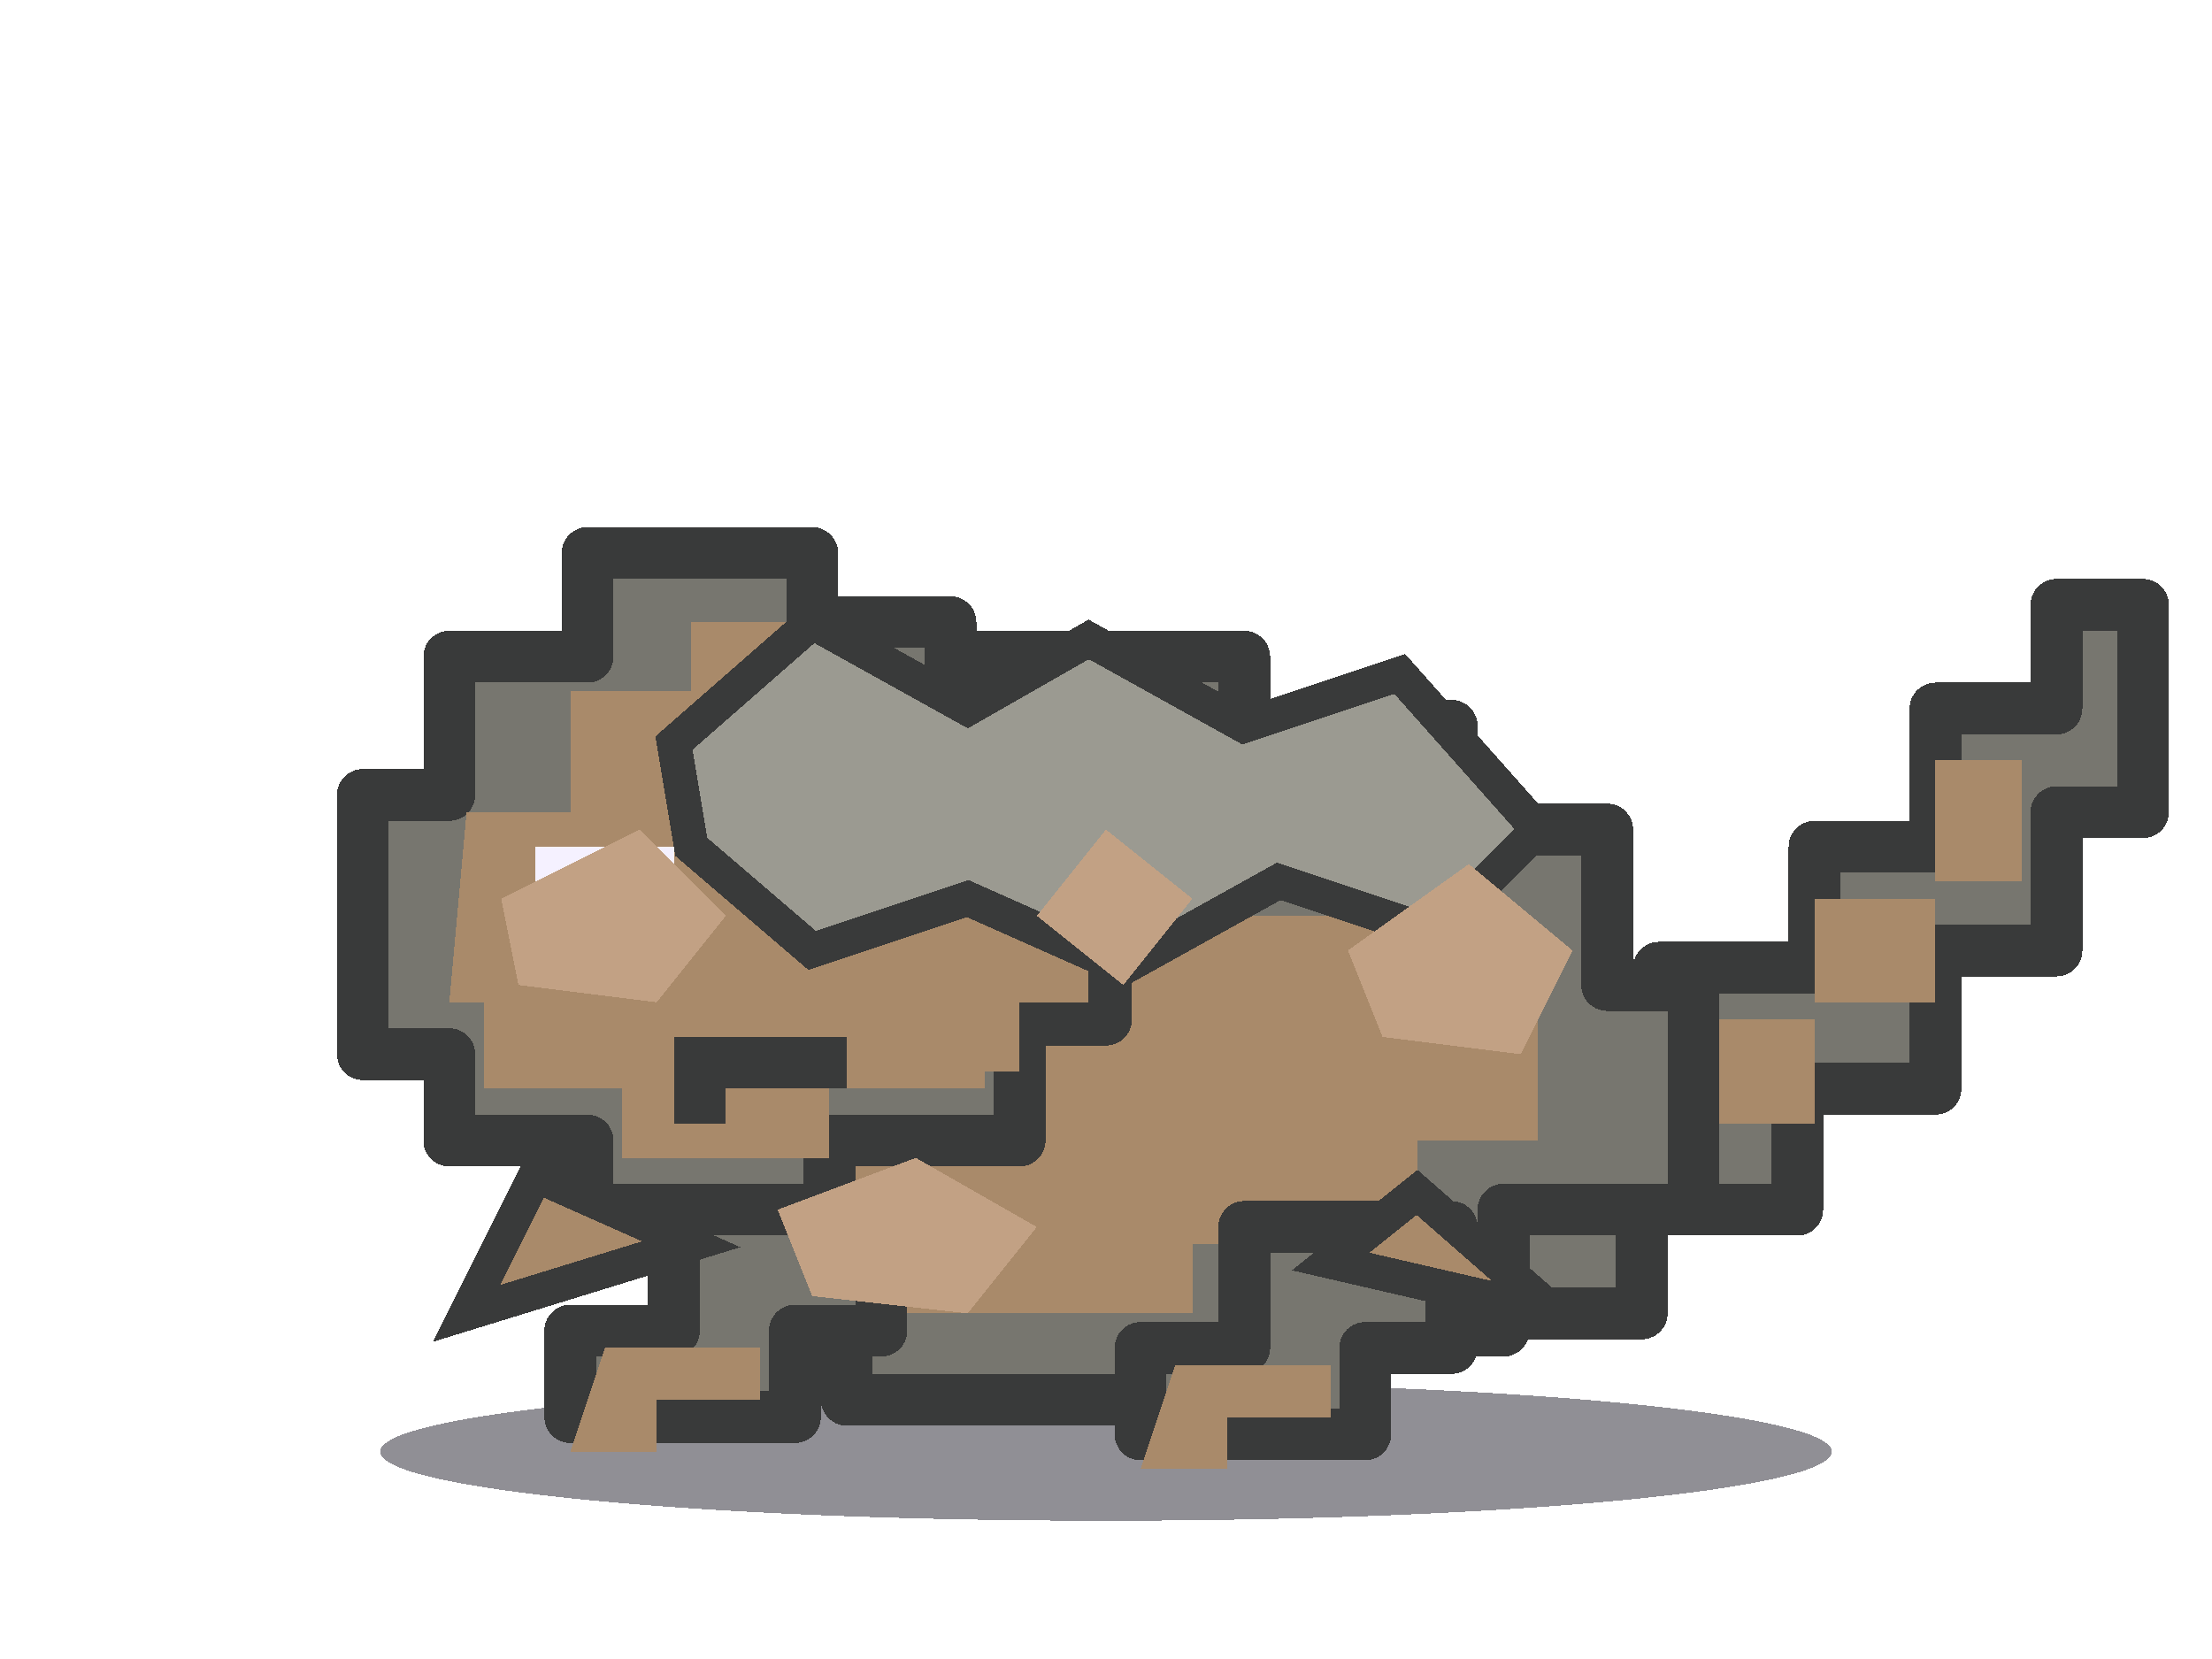
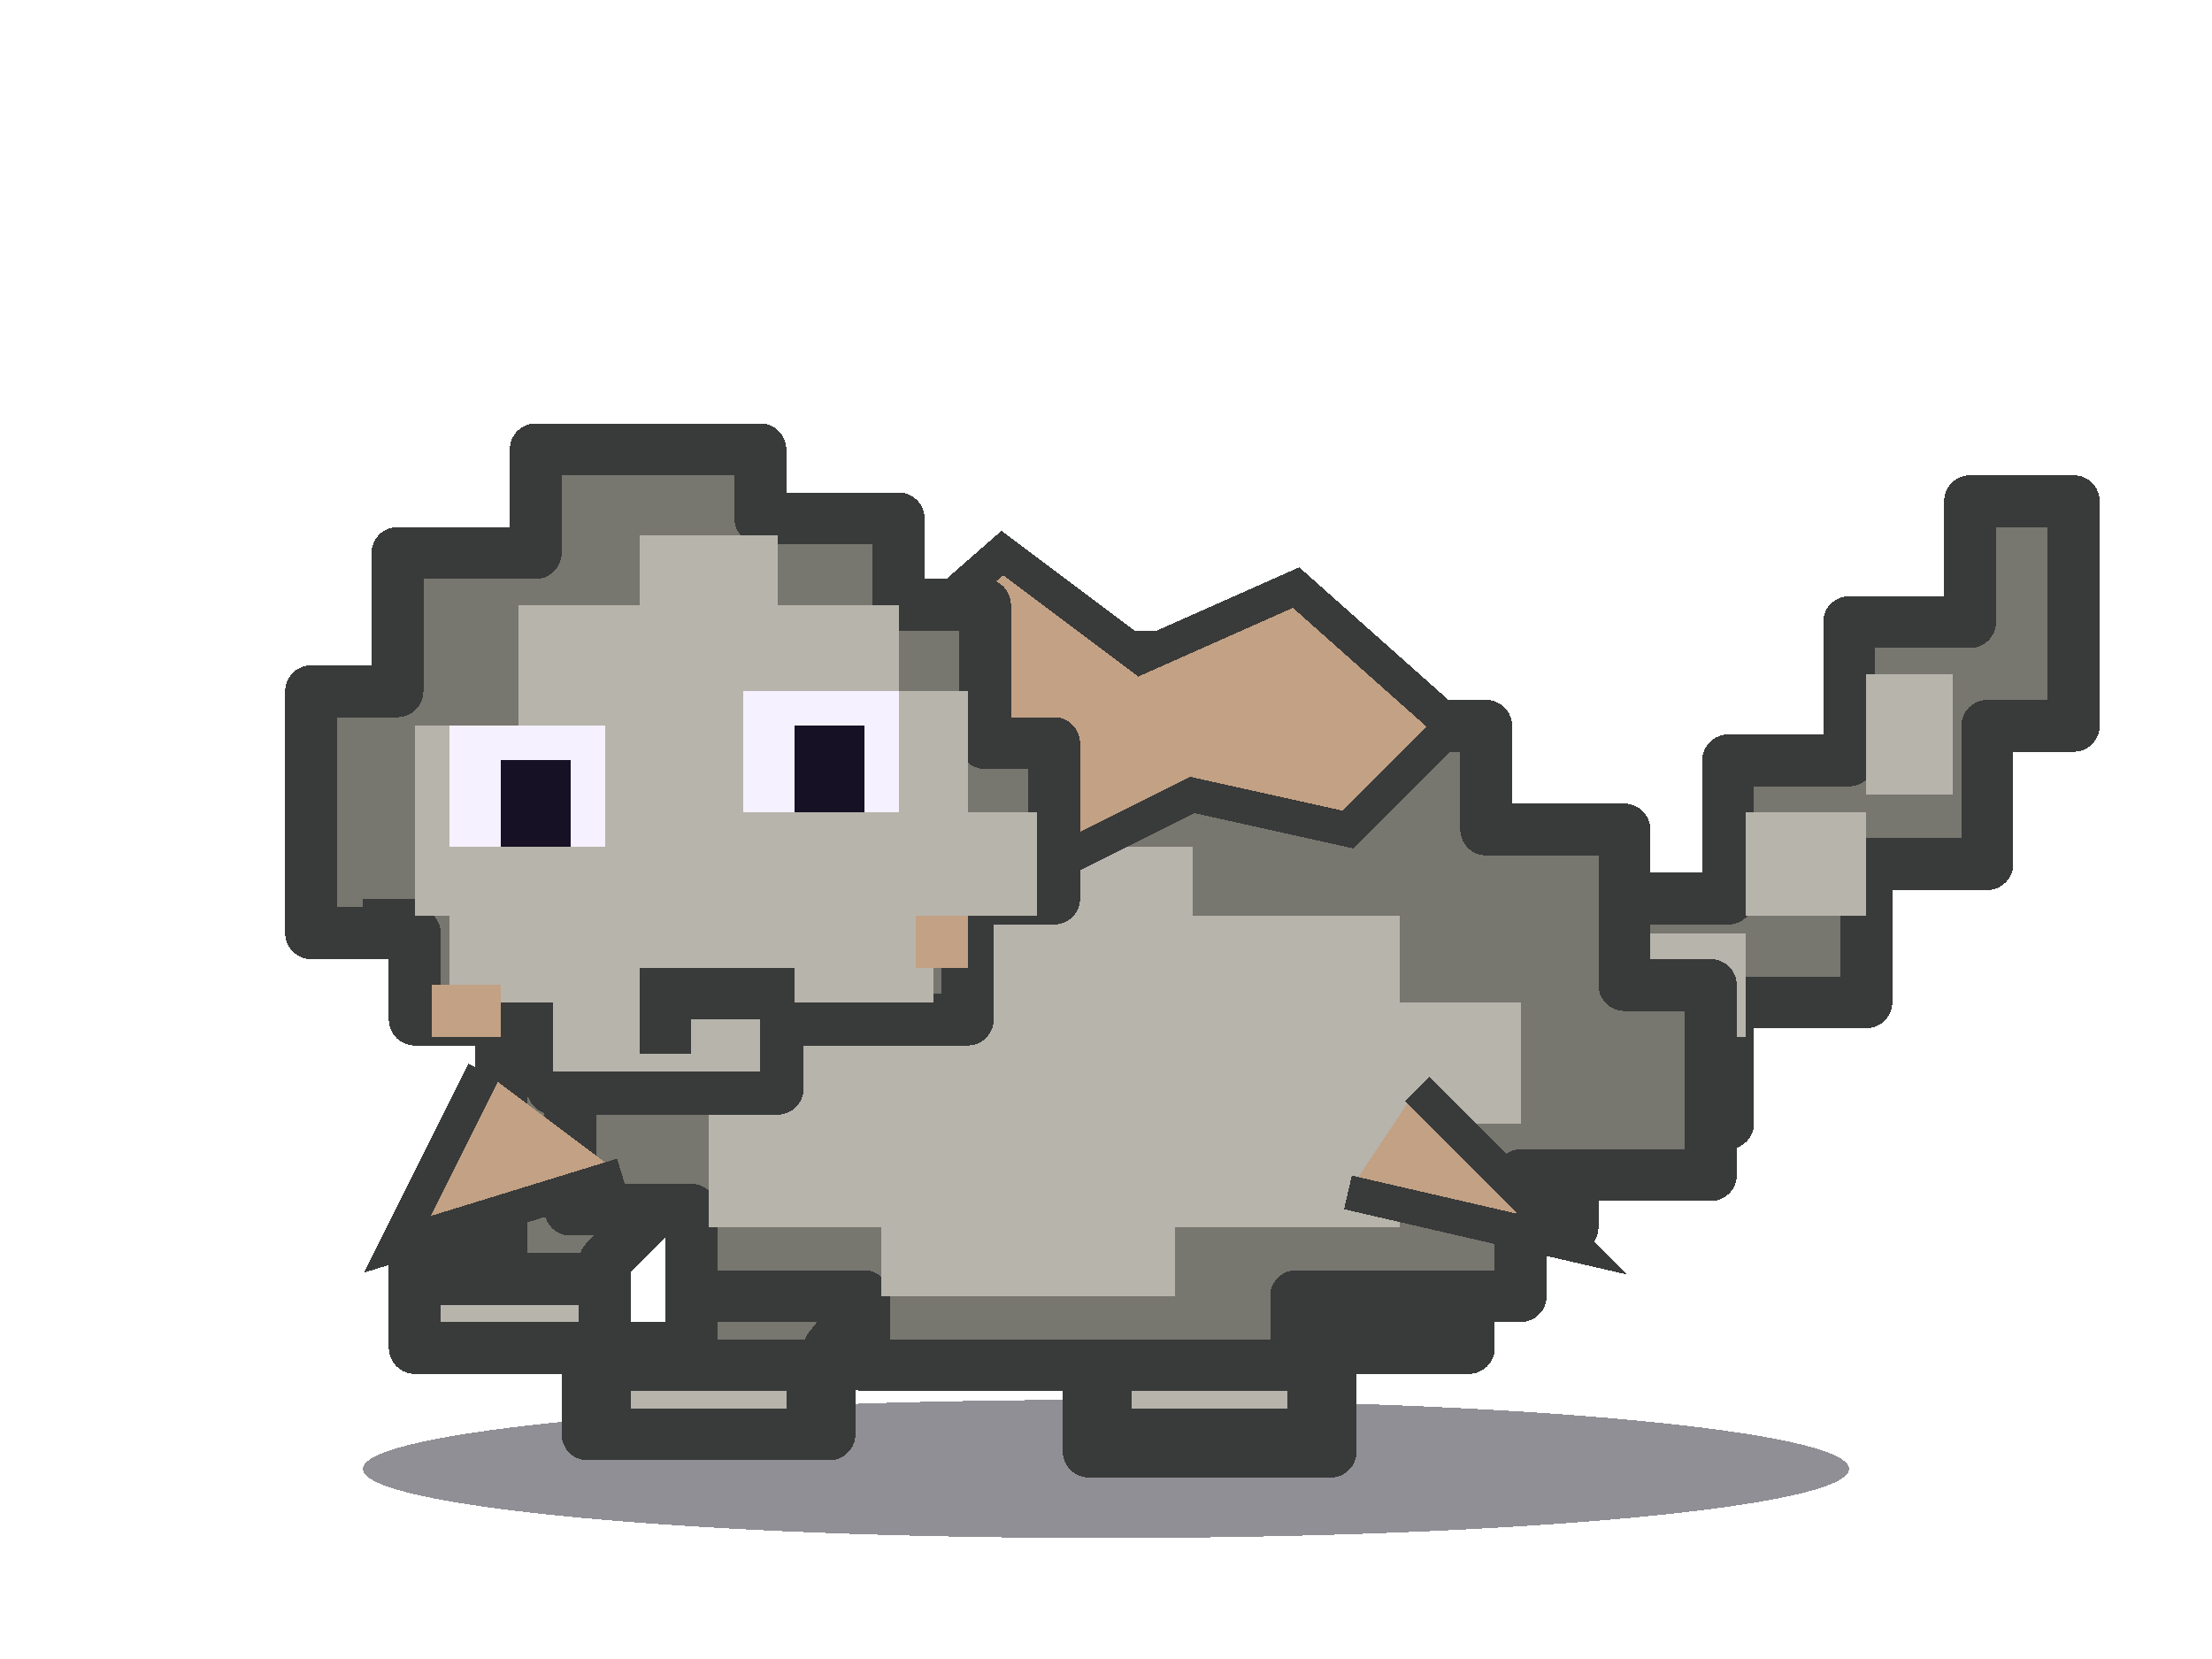
<svg xmlns="http://www.w3.org/2000/svg" viewBox="0 0 128 96" shape-rendering="crispEdges">
-   <ellipse cx="64" cy="84" rx="42" ry="4" fill="#080713" opacity=".45" />
-   <path d="M83 63h13v-7h9v-7h7v-8h7v-6h5v12h-5v8h-7v8h-8v7h-9v6H82z" fill="#77766f" stroke="#393a3a" stroke-width="3" stroke-linejoin="round" />
-   <path d="M87 65h10v-6h8v-7h7v-8h5v7h-5v7h-7v7h-8v5h-8z" fill="#a98a6a" />
-   <path d="M32 59V49h9v-7h12v-4h19v4h12v6h9v9h5v13H87v7H74v4H49v-4H39v-5h-7v-8h-4v-5z" fill="#77766f" stroke="#393a3a" stroke-width="3" stroke-linejoin="round" />
-   <path d="M42 54h12v-5h14v4h14v5h7v8h-7v6H69v4H50v-4H40v-7h-4v-6h6z" fill="#a98a6a" />
-   <path d="M39 70h12v7h-5v5H33v-5h6zM72 71h12v7h-5v5H66v-5h6z" fill="#77766f" stroke="#393a3a" stroke-width="3" stroke-linejoin="round" />
-   <path d="M35 78h9v3h-6v3h-5zM68 79h9v3h-6v3h-5z" fill="#a98a6a" />
-   <path d="M21 55v-9h5v-8h8v-6h13v4h8v5h5v9h4v9h-5v7H48v4H34v-4h-8v-5h-5z" fill="#77766f" stroke="#393a3a" stroke-width="3" stroke-linejoin="round" />
-   <path d="M27 47h6v-7h7v-4h8v4h7v5h4v7h4v6h-6v5H48v4H36v-4h-8v-5h-2z" fill="#a98a6a" />
-   <path d="M31 49h8v5h-8zM47 47h8v5h-8z" fill="#f5f1ff" />
-   <path d="M34 50h4v4h-4zM50 48h4v4h-4z" fill="#171126" />
-   <path d="M39 60h10v3h-7v2h-3z" fill="#393a3a" />
-   <path d="M29 58h4v4h-4zM55 58h4v4h-4z" fill="#a98a6a" />
-   <path d="M39 43l8-7 9 5 7-4 9 5 9-3 8 9-6 6-9-3-9 5-9-4-9 3-7-6z" fill="#9b9a91" stroke="#393a3a" stroke-width="2" />
-   <path d="M29 52l8-4 5 5-4 5-8-1zM78 55l7-5 6 5-3 6-8-1zM45 70l8-3 7 4-4 5-9-1zM64 48l5 4-4 5-5-4z" fill="#c2a184" />
-   <path d="M31 68l-4 8 13-4zM82 69l8 7-13-3z" fill="#a98a6a" stroke="#393a3a" stroke-width="2" />
+   <ellipse cx="64" cy="85" rx="43" ry="4" fill="#080713" opacity=".45" />
+   <g stroke="#393a3a" stroke-width="3" stroke-linejoin="round">
+     <path d="M78 59h13v-7h9v-8h7v-8h7v-7h6v13h-5v8h-7v8h-8v7h-9v6H78z" fill="#77766f" />
+     <path d="M83 60h10v-6h8v-7h7v-8h5v7h-5v7h-7v7h-8v5h-8z" fill="#b7b4ac" stroke="none" />
+   </g>
+   <g stroke="#393a3a" stroke-width="3" stroke-linejoin="round">
+     <path d="M40 64h12v9l-4 5v5H34v-5h6z" fill="#77766f" />
+     <path d="M35 79h12v4H35z" fill="#b7b4ac" />
+     <path d="M69 65h12v9l-4 5v5H63v-5h6z" fill="#77766f" />
+     <path d="M64 79h12v4H64z" fill="#b7b4ac" />
+     <path d="M29 61h10v8l-4 4v5H24v-5h5z" fill="#77766f" />
+     <path d="M24 74h11v4H24z" fill="#b7b4ac" />
+     <path d="M79 61h10v8l-4 4v5H74v-5h5z" fill="#77766f" />
+     <path d="M74 74h11v4H74z" fill="#b7b4ac" />
+   </g>
+   <path d="M35 57V48h9v-6h13v-4h18v4h11v6h8v9h5v11H88v7H75v4H50v-4H40v-5h-7v-8h-4v-5z" fill="#77766f" stroke="#393a3a" stroke-width="3" stroke-linejoin="round" />
+   <path d="M43 54h12v-5h14v4h12v5h7v7h-7v6H68v4H51v-4H41v-7h-4v-5h6z" fill="#b7b4ac" />
+   <path d="M36 42l6-8 8 5 8-7 8 6 9-4 9 8-6 6-9-2-8 4-8-3-9 2z" fill="#c2a184" stroke="#393a3a" stroke-width="2" />
+   <path d="M28 62l-5 10 13-4M82 63l9 9-13-3" fill="#c2a184" stroke="#393a3a" stroke-width="2" />
+   <path d="M32 51h10v9H32z" fill="#77766f" stroke="#393a3a" stroke-width="2" />
+   <path d="M18 49v-9h5v-8h8v-6h13v4h8v5h5v8h4v9h-5v7H45v4H32v-4h-8v-5h-6z" fill="#77766f" stroke="#393a3a" stroke-width="3" stroke-linejoin="round" />
+   <path d="M24 42h6v-7h7v-4h8v4h7v5h4v7h4v6h-6v5H44v4H32v-4h-6v-5h-2z" fill="#b7b4ac" />
+   <path d="M26 42h9v7h-9zM43 40h9v7h-9z" fill="#f5f1ff" />
+   <path d="M29 44h4v5h-4zM46 42h4v5h-4z" fill="#171126" />
+   <path d="M21 52h3v3h-3zM37 56h9v3h-6v2h-3z" fill="#393a3a" />
+   <path d="M25 57h4v3h-4zM53 53h3v3h-3z" fill="#c2a184" />
</svg>
